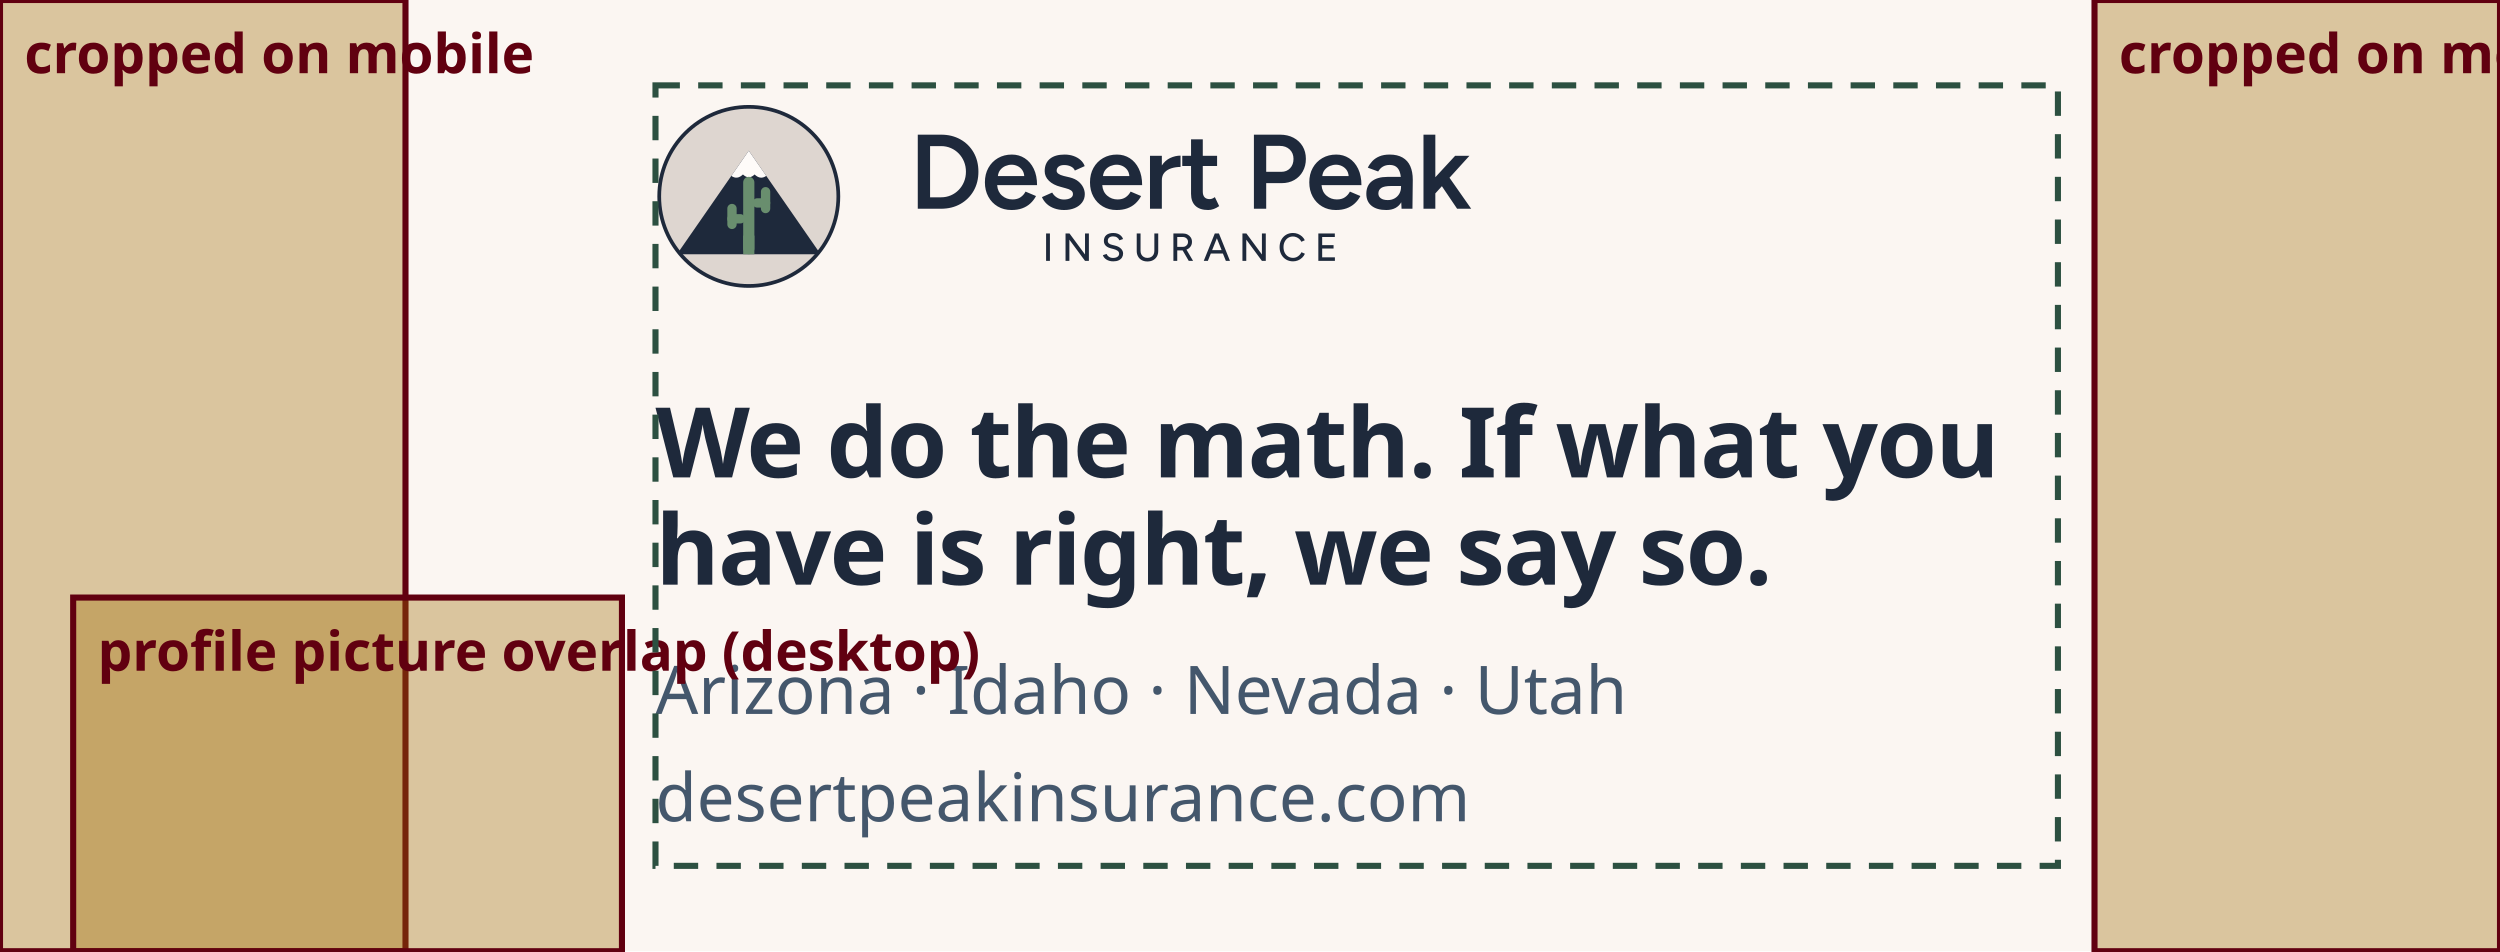
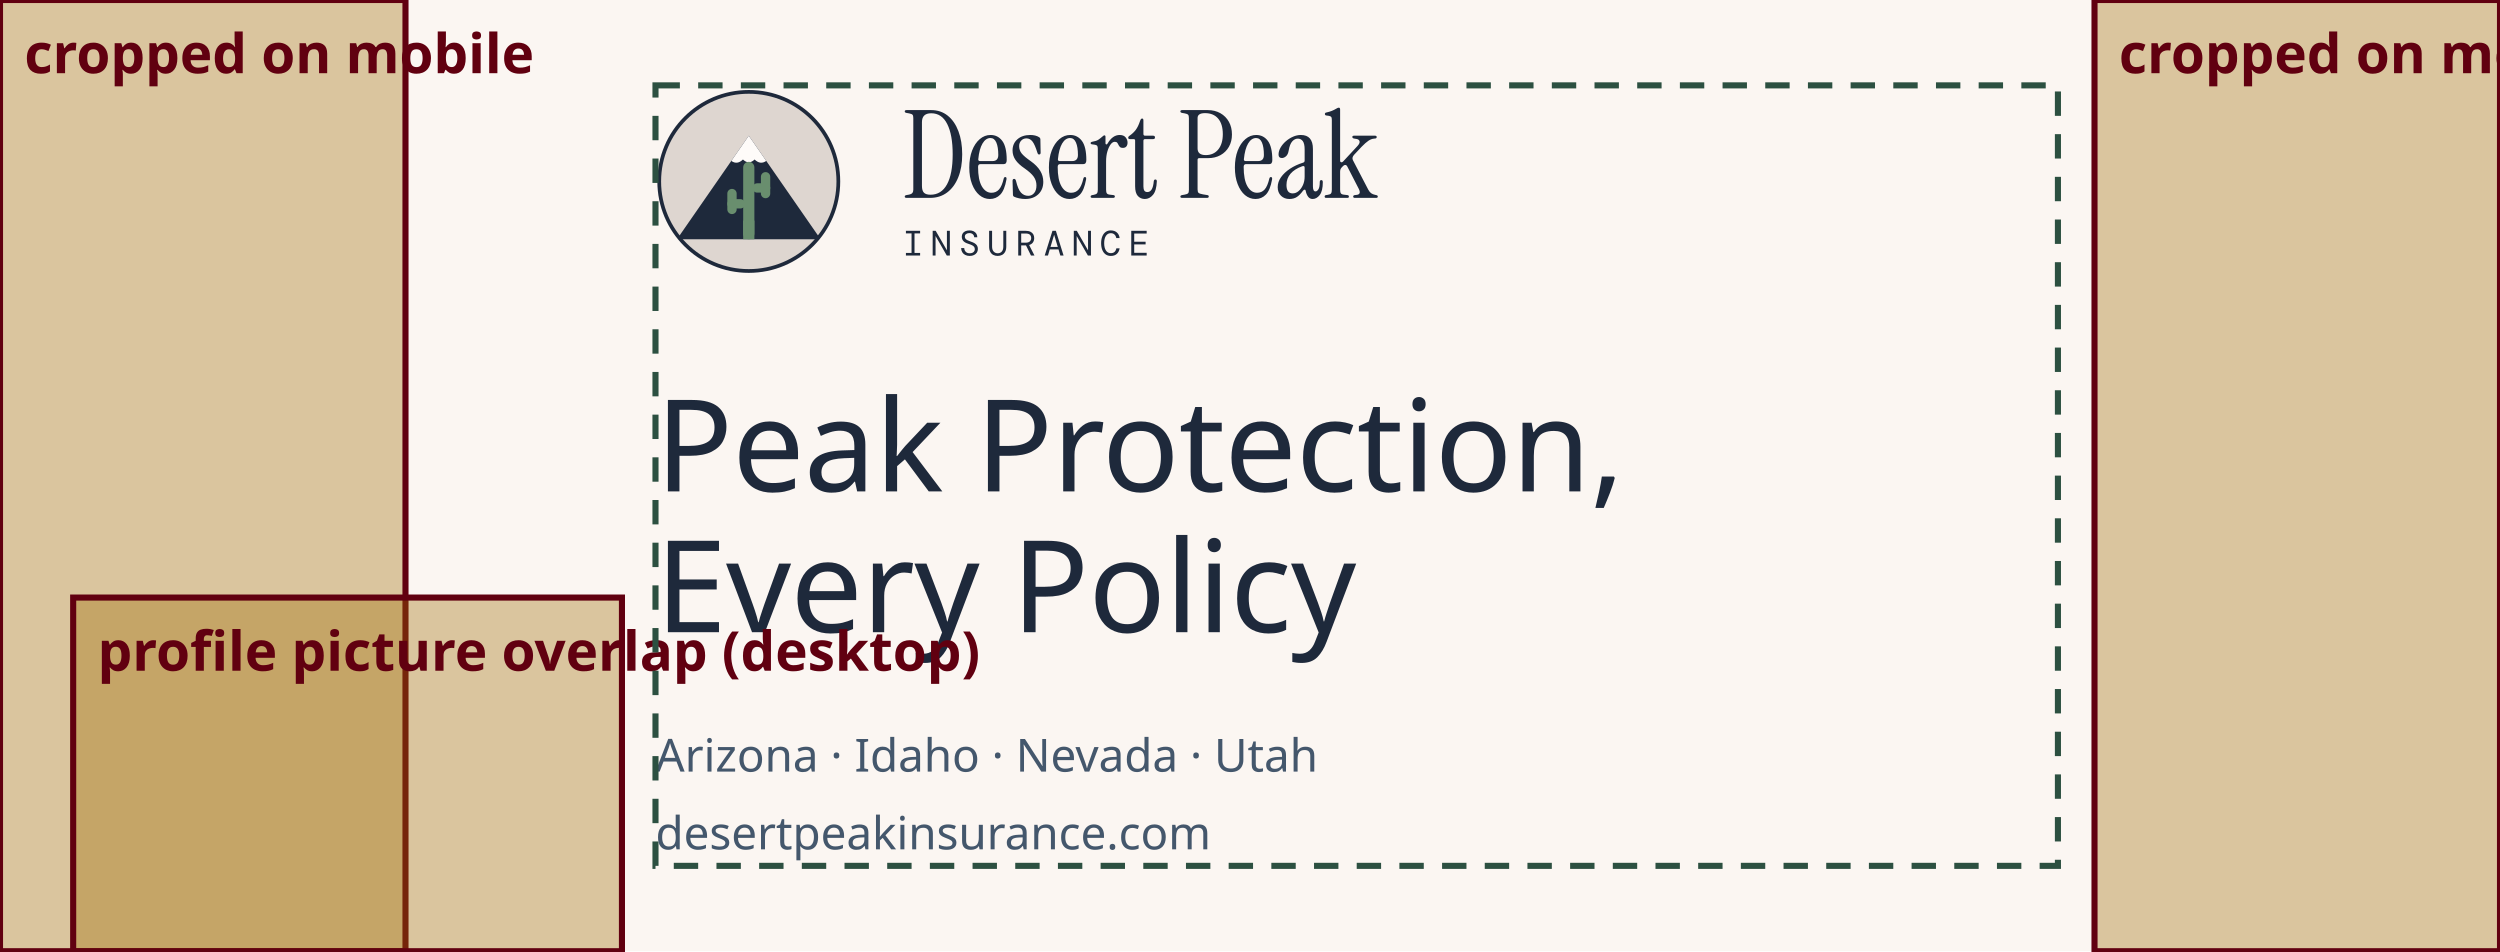
<svg xmlns="http://www.w3.org/2000/svg" viewBox="0 0 820 312" width="820" height="312" role="img" aria-labelledby="t">
  <style>@font-face{font-family:"Archivo";src:url("../../../../fonts/archivo-variable.woff2") format("woff2");font-weight:100 900;font-stretch:62% 125%;font-style:normal;font-display:block}
@font-face{font-family:"Archivo";src:url("../../../../fonts/archivo-italic-variable.woff2") format("woff2");font-weight:100 900;font-stretch:62% 125%;font-style:italic;font-display:block}
@font-face{font-family:"Source Serif 4";src:url("../../../../fonts/source-serif-4-variable.woff2") format("woff2");font-weight:200 900;font-style:normal;font-display:block}
- @font-face{font-family:"Source Serif 4";src:url("../../../../fonts/source-serif-4-italic-variable.woff2") format("woff2");font-weight:200 900;font-style:italic;font-display:block}</style>
+ @font-face{font-family:"Source Serif 4";src:url("../../../../fonts/source-serif-4-italic-variable.woff2") format("woff2");font-weight:200 900;font-style:italic;font-display:block}
+ @font-face{font-family:"Instrument Serif";src:url("../../../../fonts/instrument-serif-400.woff2") format("woff2");font-weight:400;font-style:normal;font-display:block}
+ @font-face{font-family:"Figtree";src:url("../../../../fonts/figtree-variable.woff2") format("woff2");font-weight:300 900;font-style:normal;font-display:block}
+ @font-face{font-family:"Figtree";src:url("../../../../fonts/figtree-italic-variable.woff2") format("woff2");font-weight:300 900;font-style:italic;font-display:block}
+ @font-face{font-family:"DM Mono";src:url("../../../../fonts/dm-mono-400.woff2") format("woff2");font-weight:400;font-style:normal;font-display:block}</style>
  <rect width="820" height="312" fill="#FBF6F2" />
-   <g data-logo="daniel/logo-horizontal.svg" transform="translate(215 33.82) scale(0.9)">
+   <g data-logo="daniel/logo-horizontal.svg" transform="translate(215 28.91) scale(0.9)">
    <g transform="scale(.17)">
      <circle cx="200" cy="200" r="192" fill="#ded6d0" />
      <clipPath id="dpc">
        <circle cx="200" cy="200" r="192" />
      </clipPath>
      <g clip-path="url(#dpc)">
        <path fill="#1e293b" d="m200 102 154 222H46z" />
        <path fill="#fefbf9" d="m200 102 37.46 54q-12.49 9-24.97-3-12.49 12-24.98 0-12.48 12-24.97 3Z" />
        <g fill="#698e6e">
          <rect width="24" height="166" x="188" y="158" rx="12" />
          <path d="M188 284h24v40h-24z" />
          <rect width="20" height="56" x="226" y="180" rx="10" />
          <rect width="38" height="20" x="208" y="204" rx="10" />
          <rect width="20" height="54" x="154" y="216" rx="10" />
          <rect width="38" height="20" x="154" y="238" rx="10" />
        </g>
      </g>
      <circle cx="200" cy="200" r="192" fill="none" stroke="#1e293b" stroke-width="8" />
    </g>
-     <path fill="#1e293b" d="M95.59 38.5v-27h8.49q3.97 0 7.04 1.72 3.06 1.71 4.82 4.76 1.75 3.05 1.75 7.02 0 3.93-1.75 6.98-1.76 3.05-4.82 4.78t-7.04 1.74Zm4.48-4.17h4.01q1.89 0 3.55-.71 1.65-.71 2.89-1.99 1.23-1.27 1.93-2.97.69-1.69.69-3.66t-.69-3.66q-.7-1.7-1.93-2.97-1.24-1.28-2.89-1.99t-3.55-.71h-4.01Zm29.66 4.63q-2.82 0-5-1.29t-3.43-3.57q-1.25-2.27-1.25-5.24t1.27-5.25 3.49-3.57 5.07-1.29q2.59 0 4.67 1.33t3.3 3.84 1.21 5.98h-14.54q.19 2.43 1.79 3.82t3.8 1.39q1.78 0 2.93-.8 1.16-.79 1.82-2.06l3.82 1.62q-.81 1.54-2.07 2.7t-2.97 1.78-3.91.61m-4.94-12.38h9.6q-.11-1.39-.81-2.29-.69-.91-1.69-1.37-1.01-.47-2.12-.47-1.08 0-2.18.45-1.1.44-1.87 1.37-.78.92-.93 2.31m24.15 12.38q-1.93 0-3.55-.58-1.62-.57-2.78-1.63-1.16-1.07-1.77-2.49l3.74-1.66q.58 1.08 1.71 1.81 1.14.73 2.53.73 1.5 0 2.41-.52t.91-1.44q0-.89-.7-1.37-.69-.48-1.96-.79l-1.82-.5q-2.74-.7-4.28-2.22t-1.54-3.49q0-2.9 1.87-4.48t5.38-1.58q1.77 0 3.26.52t2.56 1.47 1.51 2.22l-3.59 1.62q-.38-.97-1.46-1.49t-2.4-.52-2.04.56-.73 1.56q0 .58.65 1.06.66.48 1.89.79l2.28.54q1.89.47 3.08 1.45t1.78 2.2.58 2.45q0 1.73-.99 3.04-.98 1.32-2.68 2.03-1.69.71-3.85.71m19.09 0q-2.82 0-5-1.29t-3.43-3.57q-1.25-2.27-1.25-5.24t1.27-5.25 3.49-3.57 5.07-1.29q2.59 0 4.67 1.33t3.3 3.84q1.21 2.51 1.21 5.98h-14.54q.19 2.43 1.8 3.82 1.6 1.39 3.79 1.39 1.78 0 2.94-.8 1.15-.79 1.81-2.06l3.82 1.62q-.81 1.54-2.07 2.7t-2.97 1.78-3.91.61m-4.94-12.38h9.61q-.12-1.39-.81-2.29t-1.7-1.37-2.12-.47q-1.08 0-2.18.45-1.1.44-1.87 1.37-.77.92-.93 2.31m17.13 11.92V19.21h4.32v3.51q1.15-1.81 3.01-2.7 1.85-.88 3.81-.88v4.12q-1.77 0-3.33.49-1.56.48-2.53 1.56t-.96 2.85V38.5Zm21.21.46q-3.05 0-4.65-1.52t-1.6-4.38V22.92h-3.2v-3.71h3.2V13.2h4.28v6.01h5.21v3.71h-5.21v9.33q0 1.35.64 2.05t1.87.69q.39 0 .85-.15.46-.16 1.04-.58l1.58 3.28q-1 .69-2 1.06-1.01.36-2.01.36m16.66-.46v-27h9.53q2.78 0 4.9 1.12t3.32 3.1q1.19 1.99 1.19 4.61 0 2.55-1.12 4.55-1.11 2.01-3.1 3.15t-4.61 1.14h-5.63v9.33Zm4.48-13.46h5.55q1.93 0 3.17-1.31 1.23-1.31 1.23-3.4 0-2.12-1.39-3.43t-3.59-1.31h-4.97Zm25.38 13.92q-2.82 0-5-1.29t-3.43-3.57q-1.25-2.27-1.25-5.24t1.27-5.25 3.49-3.57 5.07-1.29q2.59 0 4.67 1.33t3.3 3.84 1.21 5.98h-14.54q.19 2.43 1.8 3.82 1.6 1.39 3.79 1.39 1.78 0 2.94-.8 1.15-.79 1.81-2.06l3.82 1.62q-.81 1.54-2.07 2.7t-2.97 1.78-3.91.61m-4.94-12.38h9.61q-.12-1.39-.81-2.29t-1.7-1.37-2.12-.47q-1.08 0-2.18.45-1.1.44-1.87 1.37-.77.92-.93 2.31m23.34 12.38q-3.47 0-5.38-1.54t-1.91-4.36q0-3.01 2.02-4.59t5.65-1.58h4.9q-.23-2.12-1.19-3.24-.97-1.12-2.86-1.12-1.39 0-2.43.58t-1.77 1.81l-3.78-1.39q.61-1.27 1.64-2.37t2.58-1.75q1.56-.66 3.76-.66 2.82 0 4.71 1.1t2.79 3.14q.91 2.05.91 4.94l-.12 10.57h-3.97l-.11-2.35q-.78 1.35-2.14 2.08-1.37.73-3.3.73m.54-3.62q1.42 0 2.52-.64t1.7-1.72.6-2.39v-.38h-3.59q-2.58 0-3.62.71-1.05.71-1.05 2.03 0 1.11.91 1.75t2.53.64m13 3.16v-27h4.32v15.51l7.21-7.8h5.21l-7.26 7.99 7.91 11.3h-5.13l-5.55-8.22-2.39 2.63v5.59Zm-137.54 19v-10h1.4v10Zm7.09 0v-10h1.44l5.66 7.66V47.5h1.41v10h-1.41l-5.7-7.73v7.73Zm17.43.17q-.8 0-1.45-.18-.65-.19-1.13-.51t-.8-.72q-.31-.4-.44-.85l1.36-.44q.21.59.81 1.02.6.42 1.47.44 1.06 0 1.67-.42t.61-1.12q0-.65-.53-1.05t-1.4-.63l-1.16-.3q-.69-.18-1.25-.52t-.89-.88q-.33-.52-.33-1.27 0-1.37.89-2.14t2.58-.77q.97 0 1.69.31.71.3 1.17.8.47.5.67 1.1l-1.36.46q-.24-.64-.83-1.04-.58-.39-1.44-.39-.9 0-1.42.43t-.52 1.17q0 .63.4.97t1.1.5l1.15.29q1.4.34 2.17 1.13.76.8.76 1.74 0 .81-.4 1.46t-1.2 1.03-1.95.38m12.4.04q-1.16 0-2.04-.47-.88-.48-1.36-1.35-.49-.86-.49-1.99v-6.4h1.4v6.4q0 .74.32 1.31t.89.89 1.3.31q.75 0 1.32-.31t.88-.89.32-1.31v-6.4h1.41v6.4q0 1.13-.49 1.99t-1.39 1.35q-.89.47-2.07.47m9.48-.21v-10h3.37q1 0 1.77.39.76.4 1.2 1.09t.43 1.61q0 .98-.55 1.72-.56.75-1.46 1.09l2.41 4.1h-1.58l-2.23-3.83h-1.96v3.83Zm1.4-5.11h2.1q.52 0 .92-.24t.66-.64.25-.92q0-.8-.56-1.3-.55-.5-1.44-.5h-1.93Zm9.66 5.11 4.03-10h1.5l4.03 10h-1.5l-1.08-2.67h-4.41l-1.07 2.67Zm3.06-3.93h3.44l-1.72-4.3Zm11.04 3.93v-10h1.44l5.66 7.66V47.5h1.41v10h-1.41l-5.7-7.73v7.73Zm18.46.17q-1.43 0-2.55-.66-1.11-.67-1.74-1.83t-.63-2.68q0-1.51.63-2.68.63-1.16 1.73-1.83 1.1-.66 2.53-.66.93 0 1.77.33.84.34 1.51.93.66.6 1.02 1.38l-1.26.57q-.27-.58-.74-1.01t-1.07-.67-1.23-.25q-1 0-1.79.5-.78.5-1.23 1.38t-.44 2.01q0 1.14.45 2.03t1.24 1.38 1.81.49q.66 0 1.24-.26.59-.27 1.05-.73.47-.47.75-1.07l1.26.56q-.36.81-1.01 1.44-.66.63-1.51.98t-1.79.35m9.2-.17v-10h6.01v1.29h-4.61v2.97h4.15v1.25h-4.15v3.2h4.64v1.29Z" data-logo="wordmark.svg" />
+     <path fill="#1e293b" d="M91.51 40q-.67 0-.67-.49 0-.4.58-.53l1.02-.18q1.52-.27 1.52-1.73V10.93q0-.93-.29-1.24t-1.23-.49l-1.02-.18q-.58-.13-.58-.53 0-.49.67-.49h8.98q3.47 0 6 2.02t3.91 5.67q1.38 3.64 1.38 8.44 0 4.85-1.45 8.4-1.44 3.56-4.06 5.51-2.63 1.96-6.23 1.96Zm8.71-1.16q3.96 0 6.02-3.77 2.07-3.78 2.07-10.94 0-7.11-1.98-11.04-1.97-3.93-5.84-3.93-3.38 0-3.38 3.24v23.2q0 1.78.73 2.51.74.73 2.38.73m21.65 1.56q-2.14 0-3.83-1.42-1.68-1.42-2.68-4.02t-1-6.03q0-3.51 1.02-6.17t2.8-4.18 3.95-1.51q2.63 0 4.25 2.15 1.62 2.16 1.62 7 0 1.47-1.11 1.47h-8.45q-.88 0-.88 1.02 0 4.71 1.37 7.07 1.38 2.35 3.51 2.35 1.69 0 2.76-1.2t1.73-4.04q.14-.49.58-.49.53 0 .4.89-.71 3.95-2.27 5.53-1.55 1.58-3.77 1.58m-3.56-13.82h4.49q2.13 0 2.13-2.22 0-2.89-.71-4.54-.71-1.64-2.13-1.64-1.73 0-2.91 2t-1.54 5.69q-.08.71.67.71m16.4 13.82q-1.02 0-2.18-.24-1.15-.25-1.86-.6-.4-.23-.4-.76l-.14-4.98q0-.75.58-.75.49 0 .67.71.75 3.15 1.84 4.31t2.65 1.15q1.29 0 2.13-1t.84-2.77-.97-3.16-3.29-3.02q-2.31-1.56-3.38-3.13-1.07-1.58-1.07-3.45 0-2.53 1.78-4.09 1.78-1.55 4.71-1.55.89 0 1.74.2.84.2 1.51.64.4.27.4.71l.09 4.89q0 .67-.54.67-.31 0-.44-.2-.14-.2-.22-.51-.89-2.89-1.78-4.03-.89-1.13-2.18-1.13-1.16 0-1.91.8-.76.8-.76 2 0 1.56.94 2.71.93 1.16 3.37 2.85 2.23 1.6 3.36 3.44 1.13 1.85 1.13 4.02 0 2.85-1.82 4.56t-4.8 1.71m16.18 0q-2.13 0-3.82-1.42t-2.69-4.02-1-6.03q0-3.51 1.02-6.17t2.8-4.18 3.96-1.51q2.62 0 4.24 2.15 1.62 2.16 1.62 7 0 1.47-1.11 1.47h-8.44q-.89 0-.89 1.02 0 4.71 1.38 7.07 1.37 2.35 3.51 2.35 1.69 0 2.75-1.2 1.07-1.2 1.74-4.04.13-.49.57-.49.54 0 .4.89-.71 3.95-2.26 5.53-1.56 1.58-3.78 1.58m-3.56-13.82h4.49q2.14 0 2.14-2.22 0-2.89-.72-4.54-.71-1.64-2.13-1.64-1.73 0-2.91 2t-1.53 5.69q-.09.71.66.71m17.43-6.4q1.82-3.11 4.4-3.11 1.46 0 2.17.86.71.87.71 1.94 0 .84-.42 1.37t-1.31.54q-.71 0-1.04-.34-.34-.33-.54-.77-.2-.45-.46-.78-.27-.33-.89-.33-.8 0-1.51.95-.71.96-1.18 2.56t-.47 3.64v10.31q0 .94.29 1.34t1.22.48l1.2.14q.49.09.49.49 0 .53-.66.53h-7.52q-.66 0-.66-.49 0-.4.58-.53l.53-.09q.93-.18 1.22-.56.29-.37.29-1.31V22.09q0-.8-.24-1.09-.25-.29-.87-.38l-.93-.13q-.58-.05-.58-.49 0-.36.71-.49 1.38-.22 2.11-.71t1.53-1.2q.4-.4.67-.4.4 0 .4.53v2.4q0 .31.27.38.26.07.49-.33m13.6 20.22q-1.56 0-2.56-1.09t-1-3.58V19.11q0-.53-.53-.53h-1.29q-.71 0-.71-.54 0-.35.4-.62 1.46-1.02 2.35-2.2t1.56-3.22q.31-.93.75-.93.49 0 .49.71v4.93q0 .62.62.62h2.89q.71 0 .71.63 0 .62-.71.62h-2.89q-.62 0-.62.62v16.58q0 .98.31 1.53.31.56 1.16.56.93 0 1.53-.94t.78-3.02q.09-.62.58-.62.53 0 .53.67-.13 3.42-1.4 4.93t-2.95 1.51m13.6-.4q-.67 0-.67-.49 0-.4.58-.53l1.02-.18q.93-.18 1.22-.49t.29-1.24V10.93q0-.93-.29-1.24t-1.22-.49l-1.02-.18q-.58-.13-.58-.53 0-.49.67-.49h9.28q2.63 0 4.63 1.13 2 1.14 3.11 3.14t1.11 4.62q0 2.53-1.11 4.49-1.11 1.95-3.07 3.04t-4.53 1.09h-3.2q-.62 0-.62.62v10.76q0 .93.35 1.27.36.33 1.6.55l1.65.27q.48.09.48.49 0 .53-.66.53Zm5.6-18.04q0 2.44 2.97 2.44 2.89 0 4.56-2.04t1.67-5.6q0-3.65-1.69-5.65t-4.8-2q-2.71 0-2.71 1.78Zm21.11 18.44q-2.14 0-3.83-1.42-1.68-1.42-2.68-4.02t-1-6.03q0-3.51 1.02-6.17t2.8-4.18 3.95-1.51q2.63 0 4.25 2.15 1.62 2.16 1.62 7 0 1.47-1.11 1.47h-8.45q-.88 0-.88 1.02 0 4.71 1.37 7.07 1.38 2.35 3.51 2.35 1.69 0 2.76-1.2t1.73-4.04q.14-.49.58-.49.53 0 .4.89-.71 3.95-2.27 5.53-1.55 1.58-3.77 1.58m-3.56-13.82h4.49q2.13 0 2.13-2.22 0-2.89-.71-4.54-.71-1.64-2.13-1.64-1.73 0-2.91 2t-1.54 5.69q-.08.71.67.71m15.91 13.82q-1.86 0-3.06-1.18t-1.2-3.13q0-1.91 1.2-3.62t3.28-3.09 4.76-2.22q.58-.18.58-.76v-4.04q0-2.14-.67-3.05t-1.82-.91q-1.11 0-2.02 1t-1.31 3.36q-.23 1.42-.96 2.06t-1.49.65q-1.24 0-1.24-1.25 0-1.29.73-2.55.73-1.27 1.93-2.31 1.2-1.05 2.63-1.67 1.42-.62 2.84-.62 4.4 0 4.4 5.11v13.6q0 1.86.93 1.86.58 0 1.07-.77.49-.78.49-2.65 0-.71.58-.71.53 0 .53.76 0 3.24-1.13 4.69-1.14 1.44-2.56 1.44-1.07 0-1.69-.87-.62-.86-.84-2.06-.05-.45-.38-.47t-.64.42q-1.07 1.47-2.18 2.22t-2.76.76m1.2-2.04q1.16 0 2.14-.83.97-.82 1.6-2.2.62-1.37.62-3.11v-3.24q0-.85-.94-.49-2.71.98-4.2 2.69-1.48 1.71-1.48 4.11 0 3.07 2.26 3.07M244.4 40q-.53 0-.53-.49 0-.44.49-.53l.62-.09q.93-.13 1.22-.53t.29-1.34V11.56q0-.8-.25-1.09-.24-.29-.86-.38l-.94-.13q-.48-.09-.48-.54 0-.44.48-.53 1.25-.27 2.09-.62.85-.36 1.43-.71.71-.45 1.06-.45.49 0 .49.71v18.62q0 .45.38.56t.73-.29l5.2-5.6q.94-1.02.78-1.71t-1.04-.87l-1.03-.17q-.57-.14-.57-.58 0-.45.62-.45h7.64q.62 0 .62.49t-.57.54l-.4.04q-1.03.09-2.05.78t-2.44 2.15l-2.76 2.94q-.93 1.02-.44 2l5.6 10.75q.49.89 1.06 1.29t1.43.58l.44.09q.53.13.53.53 0 .49-.62.49h-7.73q-.62 0-.62-.49 0-.44.57-.53l.76-.09q1.69-.22.71-2.18l-4.22-8.22q-.22-.45-.65-.49-.42-.04-.77.31l-.49.49q-.4.4-.54.8-.13.4-.13.89v6.53q0 .94.29 1.34t1.22.48l1.2.14q.49.09.49.53 0 .49-.53.49ZM91.27 61v-.94h2.05v-7.12h-2.05V52h5.17v.94H94.4v7.12h2.04V61Zm9.75 0v-9h1.1l4.09 7.11V52h1.07v9h-1.12l-4.09-7.11V61Zm13.5.15q-.95 0-1.65-.36t-1.08-1-.4-1.5h1.14q.01.77.52 1.33.5.56 1.47.56.89 0 1.37-.43t.48-1.04q0-.5-.23-.84t-.75-.6q-.52-.27-1.4-.55-1.23-.37-1.8-1.02-.56-.64-.56-1.59 0-.64.33-1.16t.96-.81 1.53-.29q.85 0 1.49.31.64.32.99.88t.35 1.3h-1.13q0-.36-.19-.71t-.58-.58-.98-.23q-.7 0-1.18.34t-.48.94q0 .45.22.75.21.31.7.56t1.32.54q.79.25 1.35.6.55.34.86.84t.3 1.24q0 .74-.37 1.3-.38.57-1.05.9-.66.32-1.55.32m10.18 0q-.9 0-1.6-.37t-1.1-1.14q-.41-.76-.41-1.92V52h1.08v5.76q0 1.16.57 1.79t1.49.63 1.48-.63q.55-.63.55-1.79V52h1.08v5.72q0 1.16-.41 1.92-.41.77-1.12 1.14t-1.61.37m7.5-.15v-9h2.76q1.04 0 1.72.35t1.01.94q.33.6.33 1.36 0 .89-.45 1.56-.46.68-1.4.95l1.95 3.84h-1.28l-1.81-3.69h-1.75V61Zm1.08-4.68h1.64q1.03 0 1.51-.47.49-.47.49-1.2 0-.77-.47-1.22t-1.54-.45h-1.63Zm8.57 4.68 2.82-9h1.25l2.8 9h-1.18l-.66-2.24h-3.19l-.65 2.24Zm3.41-7.48-1.3 4.34h2.65l-1.3-4.34Zm7.19 7.48v-9h1.1l4.09 7.11V52h1.07v9h-1.12l-4.09-7.11V61Zm13.47.15q-1.09 0-1.88-.57-.79-.58-1.21-1.62-.42-1.05-.42-2.46 0-1.4.42-2.45t1.21-1.63 1.88-.57q1.39 0 2.24.76.85.77.99 2.04h-1.2q-.13-.76-.64-1.27-.51-.52-1.39-.52-1.12 0-1.76.97t-.64 2.67.64 2.67 1.76.97q.91 0 1.41-.49t.62-1.26h1.2q-.21 1.29-1.02 2.03t-2.21.73m7.47-.15v-9h5.62v.98h-4.54v2.99h4.15v.98h-4.15v3.07h4.54V61Z" data-logo="wordmark.svg" />
  </g>
-   <text font-family="Archivo" font-size="32" font-weight="640" fill="#1E293B" letter-spacing="-0.015em" font-stretch="112%">
-     <tspan x="215" y="156.58">We do the math. If what you</tspan>
-     <tspan x="215" y="191.78">have is right, we say so.</tspan>
+   <text font-family="Instrument Serif" font-size="42" font-weight="400" fill="#1E293B" letter-spacing="-0.005em">
+     <tspan x="215" y="161.17">Peak Protection,</tspan>
+     <tspan x="215" y="207.37">Every Policy</tspan>
  </text>
-   <text font-family="Archivo" font-size="22" font-weight="500" fill="#44576C">
-     <tspan x="215" y="234.18">Arizona · Idaho · Nevada · Utah</tspan>
-     <tspan x="215" y="269.38">desertpeakinsurance.com</tspan>
+   <text font-family="DM Mono" font-size="15" font-weight="400" fill="#44576C">
+     <tspan x="215" y="253.09">Arizona · Idaho · Nevada · Utah</tspan>
+     <tspan x="215" y="278.59">desertpeakinsurance.com</tspan>
  </text>
  <rect x="0" y="0" width="133" height="312" fill="#9F6C00" fill-opacity="0.35" stroke="#610010" stroke-width="2" />
-   <text font-family="Archivo" font-size="18" font-weight="600" fill="#610010">
+   <text font-family="Figtree" font-size="18" font-weight="600" fill="#610010">
    <tspan x="8" y="24">cropped on mobile</tspan>
  </text>
  <rect x="687" y="0" width="133" height="312" fill="#9F6C00" fill-opacity="0.35" stroke="#610010" stroke-width="2" />
-   <text font-family="Archivo" font-size="18" font-weight="600" fill="#610010">
+   <text font-family="Figtree" font-size="18" font-weight="600" fill="#610010">
    <tspan x="695" y="24">cropped on mobile</tspan>
  </text>
  <rect x="24" y="196" width="180" height="116" fill="#9F6C00" fill-opacity="0.35" stroke="#610010" stroke-width="2" />
-   <text font-family="Archivo" font-size="18" font-weight="600" fill="#610010">
+   <text font-family="Figtree" font-size="18" font-weight="600" fill="#610010">
    <tspan x="32" y="220">profile picture overlap (desktop)</tspan>
  </text>
  <rect x="215" y="28" width="460" height="256" fill="none" stroke="#2C5041" stroke-width="2" stroke-dasharray="8 6" />
</svg>
